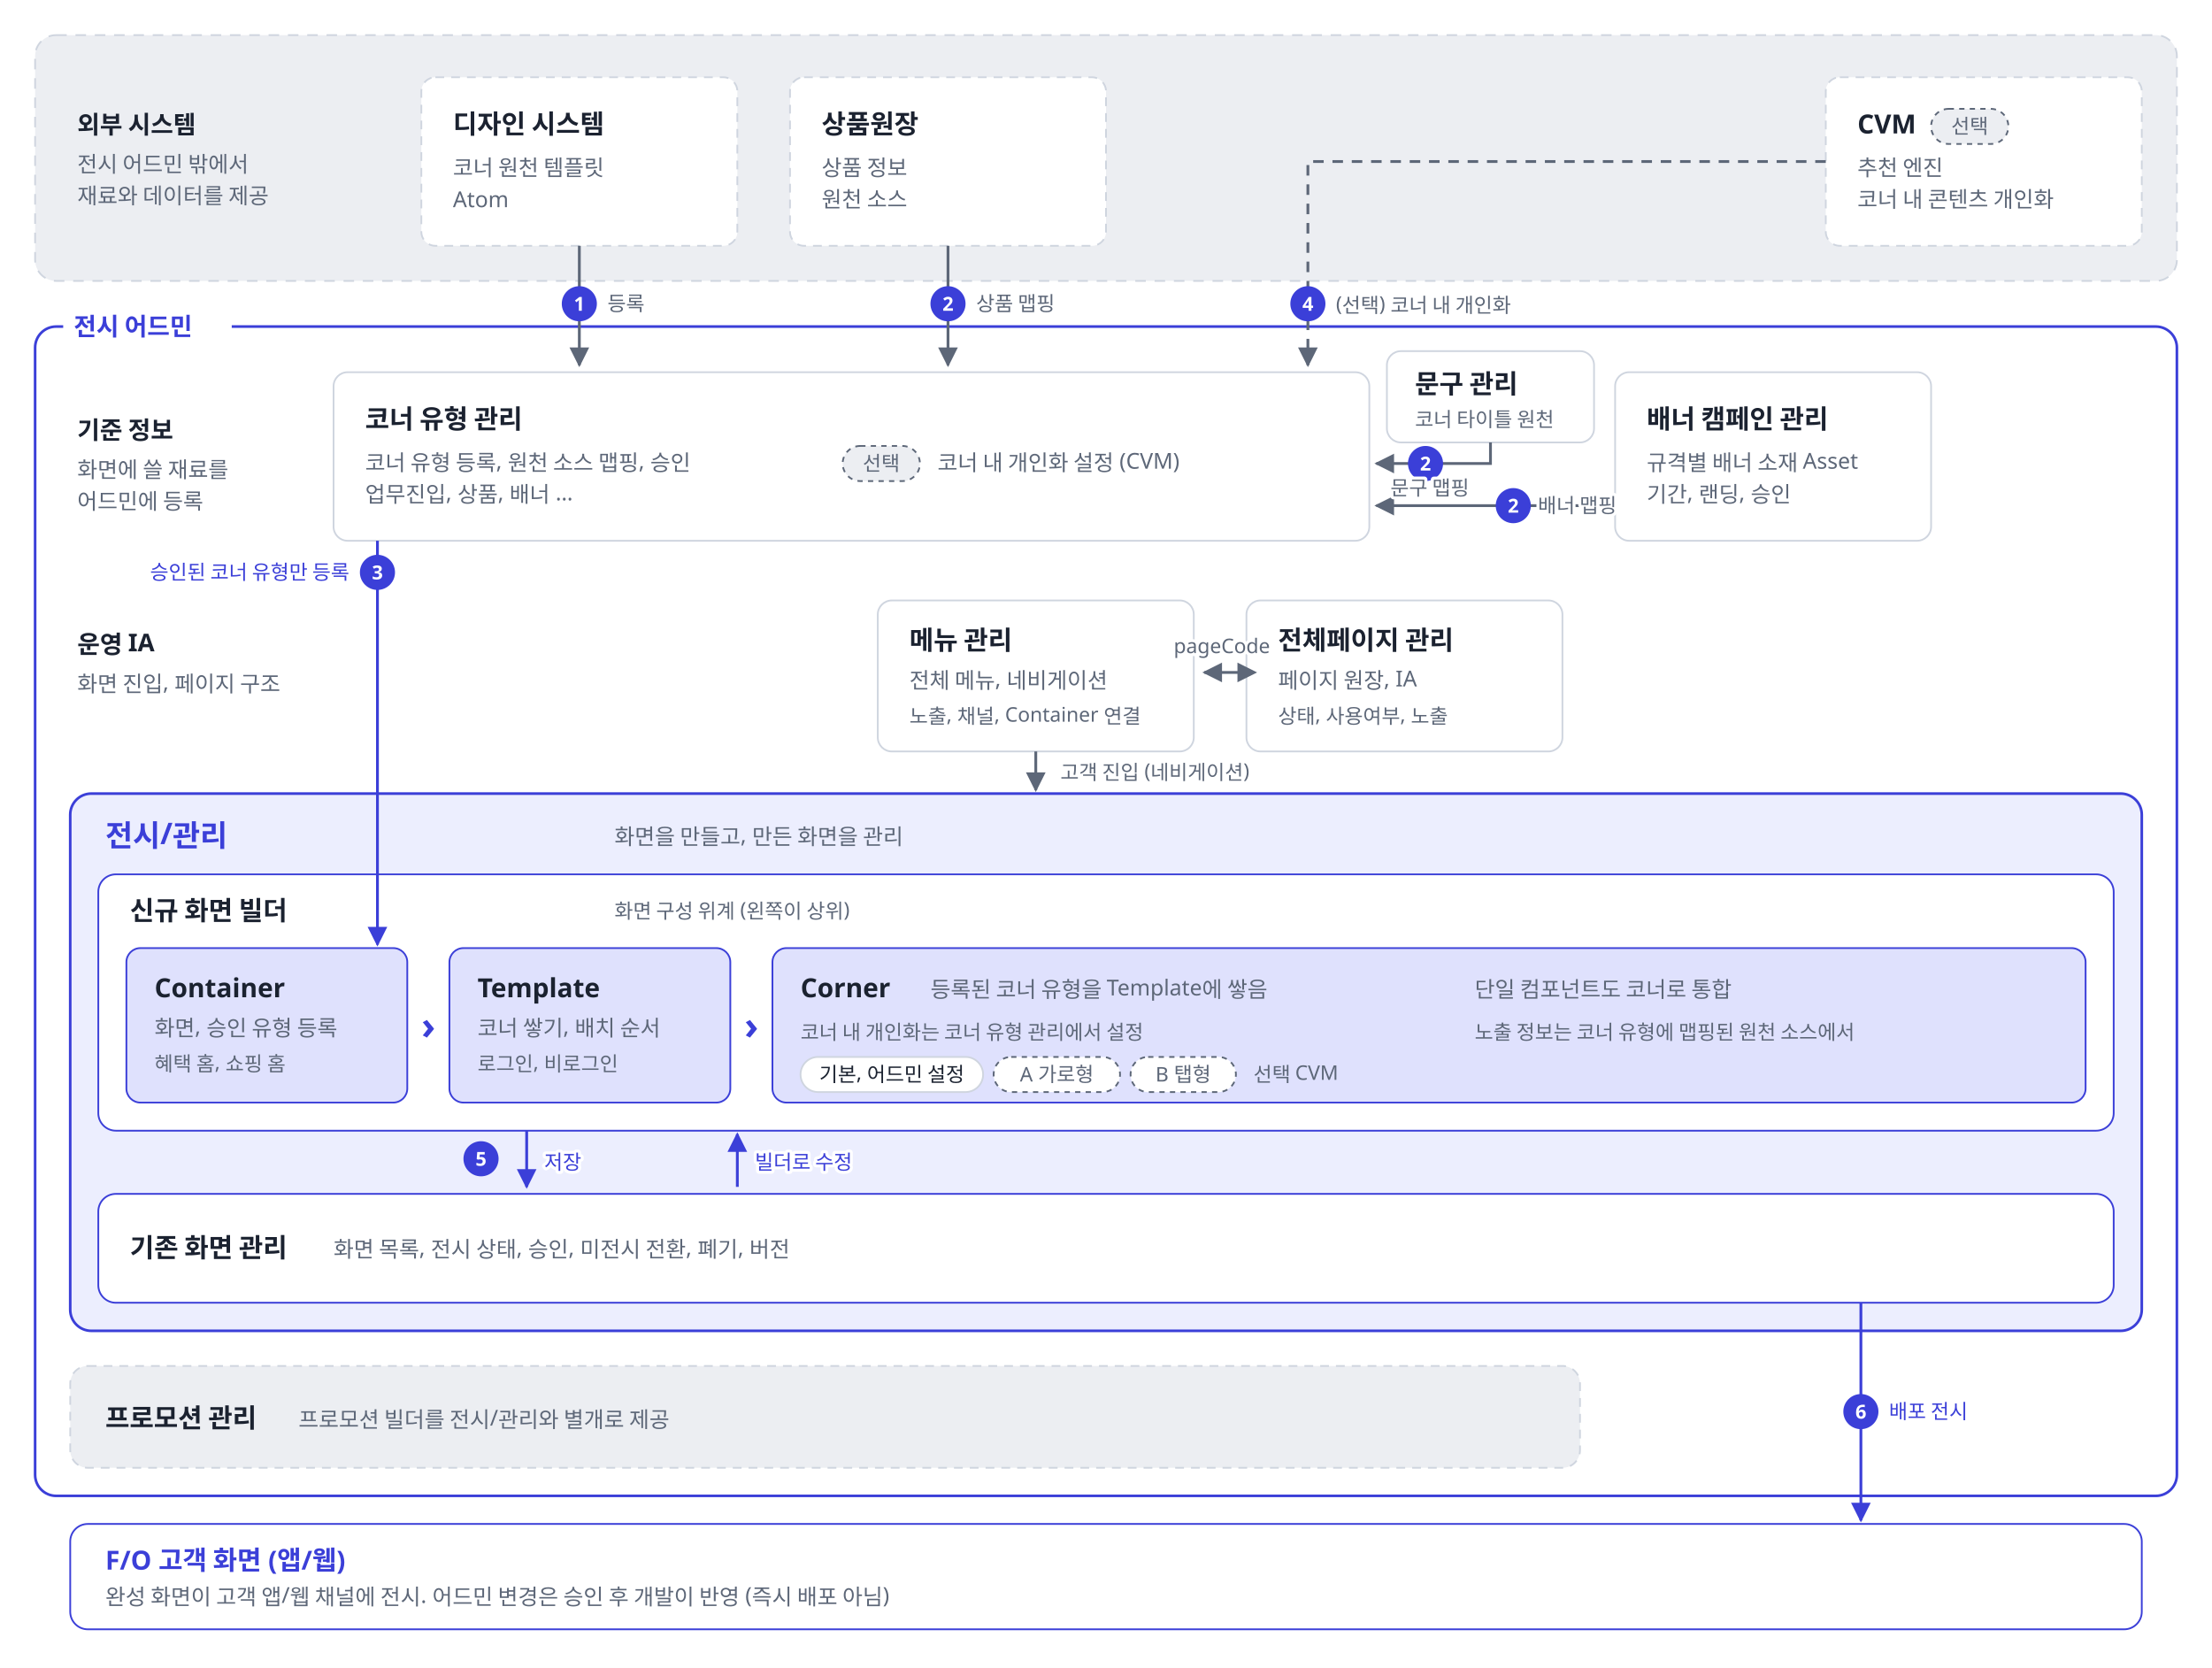
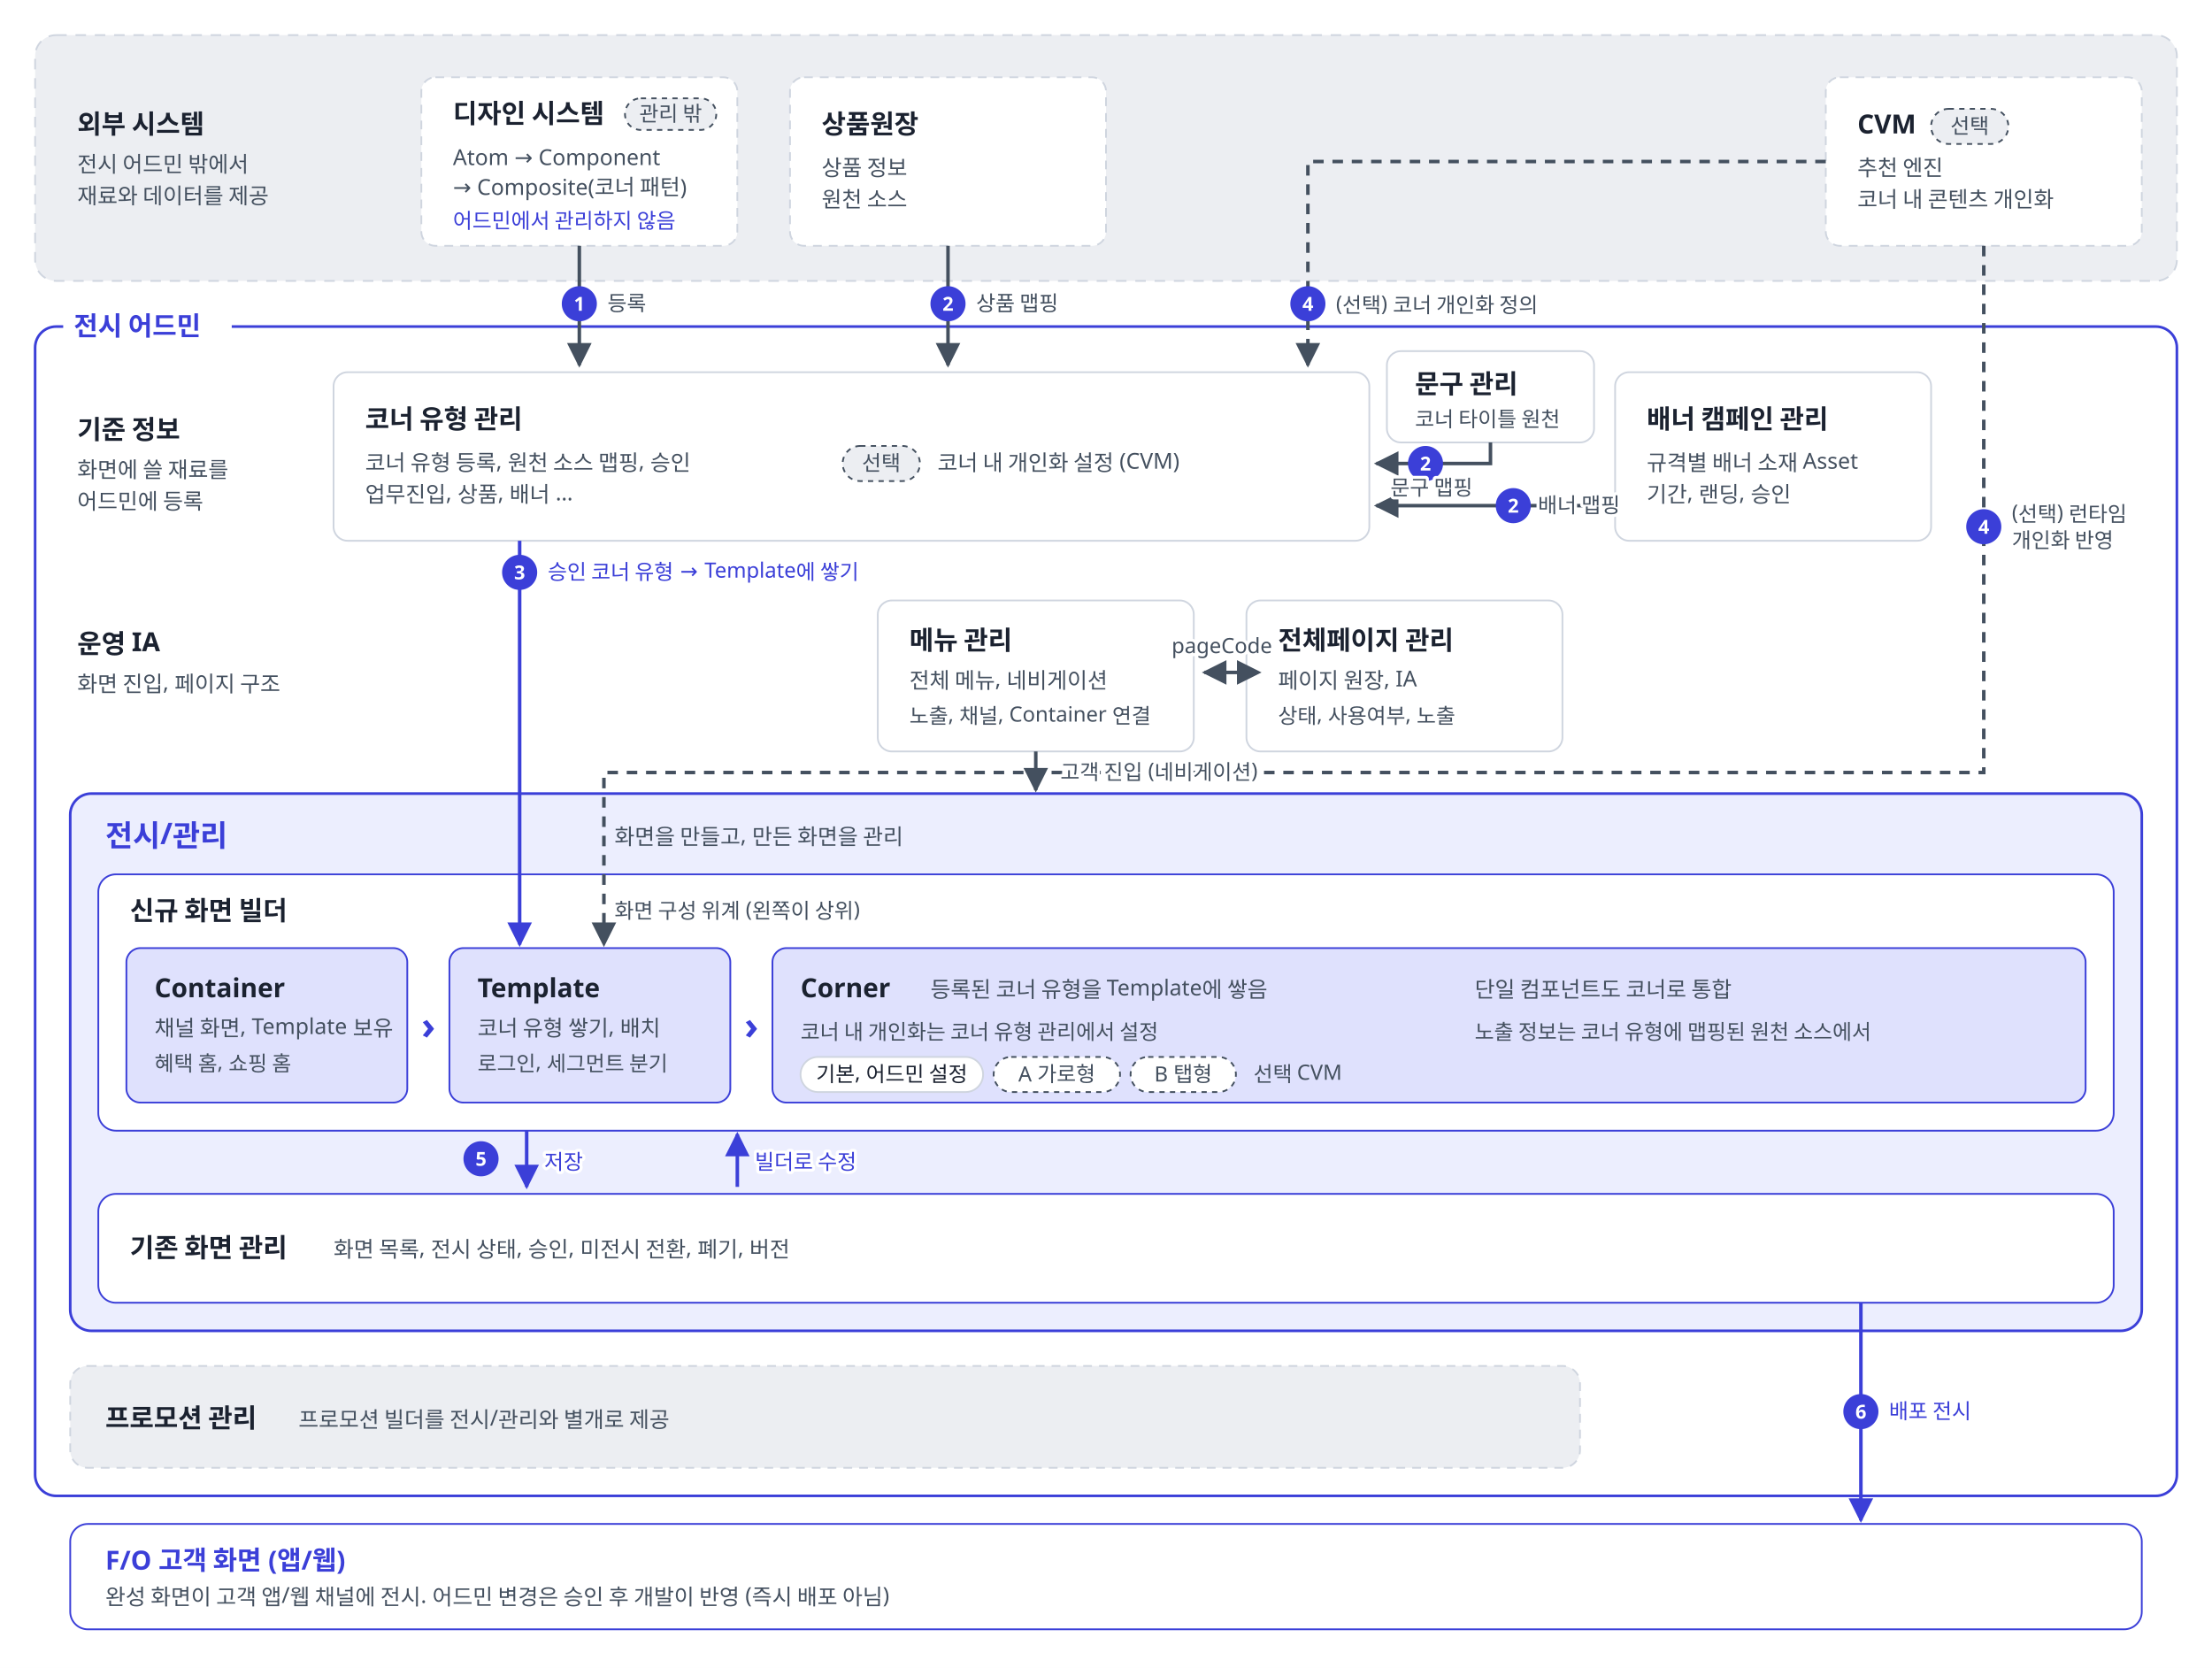
<svg xmlns="http://www.w3.org/2000/svg" viewBox="0 0 1260 950">
  <style>
  text{font-family:"Pretendard Variable",Pretendard,"Apple SD Gothic Neo","Malgun Gothic",sans-serif}
-   .tx{fill:#1b2230}.tm{fill:#5d6778}.ta{fill:#3b3fd8}
-   .t1{font-size:17px;font-weight:700}.t2{font-size:15px;font-weight:700}.t3{font-size:12.5px}.t4{font-size:11.5px}.tier{font-size:14px;font-weight:700}
+   .tx{fill:#1b2230}.tm{fill:#44505f}.ta{fill:#3b3fd8}
+   .t1{font-size:17px;font-weight:700}.t2{font-size:15px;font-weight:700}.t3{font-size:12.5px}.t4{font-size:12px}.tier{font-size:15px;font-weight:800}
  .flbl{paint-order:stroke;stroke:#ffffff;stroke-width:3.5;stroke-linejoin:round}
  .z-ext{fill:#eceef2;stroke:#cfd5df;stroke-dasharray:6 5}
  .z-adm{fill:none;stroke:#3b3fd8;stroke-width:1.5}
  .bx-ext{fill:#ffffff;stroke:#cfd5df;stroke-dasharray:5 4}
  .bx{fill:#ffffff;stroke:#cfd5df}
  .bx-main{fill:#eceefe;stroke:#3b3fd8;stroke-width:1.5}
  .bx-build{fill:#ffffff;stroke:#3b3fd8}
  .bx-lv{fill:#dfe1fd;stroke:#3b3fd8}
  .bx-sub{fill:#eceef2;stroke:#cfd5df;stroke-dasharray:5 4}
-   .ar{fill:none;stroke:#5d6778;stroke-width:1.6}
-   .ar-a{fill:none;stroke:#3b3fd8;stroke-width:1.6}
-   .ar-opt{fill:none;stroke:#5d6778;stroke-width:1.6;stroke-dasharray:6 5}
-   .chip-opt{fill:#ffffff;stroke:#5d6778;stroke-dasharray:3 3}
-   .opt-tag{fill:#eceef2;stroke:#5d6778;stroke-dasharray:3 3}
+   .ar{fill:none;stroke:#44505f;stroke-width:2}
+   .ar-a{fill:none;stroke:#3b3fd8;stroke-width:2}
+   .ar-opt{fill:none;stroke:#44505f;stroke-width:2;stroke-dasharray:6 5}
+   .chip-opt{fill:#ffffff;stroke:#44505f;stroke-dasharray:3 3}
+   .opt-tag{fill:#eceef2;stroke:#44505f;stroke-dasharray:3 3}
  .num{fill:#3b3fd8}.numt{fill:#ffffff;font-size:11px;font-weight:600}
  .sep{fill:#3b3fd8;font-size:22px;font-weight:700}
  .lbl-bg{fill:#ffffff}
</style>
  <rect x="0" y="0" width="1260" height="950" fill="#ffffff" />
  <defs>
    <marker id="m" viewBox="0 0 10 10" refX="9" refY="5" markerWidth="7" markerHeight="7" orient="auto">
-       <path d="M0 0L10 5L0 10z" fill="#5d6778" />
+       <path d="M0 0L10 5L0 10z" fill="#44505f" />
    </marker>
    <marker id="ma" viewBox="0 0 10 10" refX="9" refY="5" markerWidth="7" markerHeight="7" orient="auto">
      <path d="M0 0L10 5L0 10z" fill="#3b3fd8" />
    </marker>
    <marker id="ms" viewBox="0 0 10 10" refX="1" refY="5" markerWidth="7" markerHeight="7" orient="auto-start-reverse">
-       <path d="M0 0L10 5L0 10z" fill="#5d6778" />
+       <path d="M0 0L10 5L0 10z" fill="#44505f" />
    </marker>
  </defs>
  <rect class="z-ext" x="20" y="20" width="1220" height="140" rx="12" />
  <text class="tx tier" x="44" y="76">외부 시스템</text>
  <text class="tm t3" x="44" y="98">전시 어드민 밖에서</text>
  <text class="tm t3" x="44" y="116">재료와 데이터를 제공</text>
  <rect class="bx-ext" x="240" y="44" width="180" height="96" rx="8" />
-   <text class="tx t2" x="258" y="76">디자인 시스템</text>
-   <text class="tm t3" x="258" y="100">코너 원천 템플릿</text>
-   <text class="tm t3" x="258" y="118">Atom</text>
+   <text class="tx t2" x="258" y="70">디자인 시스템</text>
+   <rect class="opt-tag" x="356" y="56" width="52" height="18" rx="9" />
+   <text class="tm t4" x="382" y="69" text-anchor="middle">관리 밖</text>
+   <text class="tm t3" x="258" y="94">Atom → Component</text>
+   <text class="tm t3" x="258" y="111">→ Composite(코너 패턴)</text>
+   <text class="ta t4" x="258" y="130">어드민에서 관리하지 않음</text>
  <rect class="bx-ext" x="450" y="44" width="180" height="96" rx="8" />
  <text class="tx t2" x="468" y="76">상품원장</text>
  <text class="tm t3" x="468" y="100">상품 정보</text>
  <text class="tm t3" x="468" y="118">원천 소스</text>
  <rect class="bx-ext" x="1040" y="44" width="180" height="96" rx="8" />
  <text class="tx t2" x="1058" y="76">CVM</text>
  <rect class="opt-tag" x="1100" y="62" width="44" height="20" rx="10" />
  <text class="tm t4" x="1122" y="76" text-anchor="middle">선택</text>
  <text class="tm t3" x="1058" y="100">추천 엔진</text>
  <text class="tm t3" x="1058" y="118">코너 내 콘텐츠 개인화</text>
  <rect class="z-adm" x="20" y="186" width="1220" height="666" rx="12" />
  <rect class="lbl-bg" x="36" y="176" width="96" height="20" />
  <text class="ta tier" x="42" y="191">전시 어드민</text>
  <text class="tx tier" x="44" y="250">기준 정보</text>
  <text class="tm t3" x="44" y="272">화면에 쓸 재료를</text>
  <text class="tm t3" x="44" y="290">어드민에 등록</text>
  <rect class="bx" x="190" y="212" width="590" height="96" rx="8" />
  <text class="tx t2" x="208" y="244">코너 유형 관리</text>
  <text class="tm t3" x="208" y="268">코너 유형 등록, 원천 소스 맵핑, 승인</text>
  <text class="tm t3" x="208" y="286">업무진입, 상품, 배너 …</text>
  <rect class="opt-tag" x="480" y="254" width="44" height="20" rx="10" />
  <text class="tm t4" x="502" y="268" text-anchor="middle">선택</text>
  <text class="tm t3" x="534" y="268">코너 내 개인화 설정 (CVM)</text>
  <rect class="bx" x="790" y="200" width="118" height="52" rx="8" />
  <text class="tx t2" x="806" y="224">문구 관리</text>
  <text class="tm t4" x="806" y="243">코너 타이틀 원천</text>
  <rect class="bx" x="920" y="212" width="180" height="96" rx="8" />
  <text class="tx t2" x="938" y="244">배너 캠페인 관리</text>
  <text class="tm t3" x="938" y="268">규격별 배너 소재 Asset</text>
  <text class="tm t3" x="938" y="286">기간, 랜딩, 승인</text>
  <text class="tx tier" x="44" y="372">운영 IA</text>
  <text class="tm t3" x="44" y="394">화면 진입, 페이지 구조</text>
  <rect class="bx" x="500" y="342" width="180" height="86" rx="8" />
  <text class="tx t2" x="518" y="370">메뉴 관리</text>
  <text class="tm t3" x="518" y="392">전체 메뉴, 네비게이션</text>
  <text class="tm t4" x="518" y="412">노출, 채널, Container 연결</text>
  <rect class="bx" x="710" y="342" width="180" height="86" rx="8" />
  <text class="tx t2" x="728" y="370">전체페이지 관리</text>
  <text class="tm t3" x="728" y="392">페이지 원장, IA</text>
  <text class="tm t4" x="728" y="412">상태, 사용여부, 노출</text>
  <path class="ar" d="M706 383H686" marker-end="url(#m)" marker-start="url(#ms)" />
  <text class="tm t4 flbl" x="696" y="372" text-anchor="middle">pageCode</text>
  <rect class="bx-main" x="40" y="452" width="1180" height="306" rx="12" />
  <text class="ta t1" x="60" y="482">전시/관리</text>
  <text class="tm t3" x="350" y="481">화면을 만들고, 만든 화면을 관리</text>
  <rect class="bx-build" x="56" y="498" width="1148" height="146" rx="10" />
  <text class="tx t2" x="74" y="524">신규 화면 빌더</text>
  <text class="tm t4" x="350" y="523">화면 구성 위계 (왼쪽이 상위)</text>
  <rect class="bx-lv" x="72" y="540" width="160" height="88" rx="8" />
  <text class="tx t2" x="88" y="568">Container</text>
-   <text class="tm t3" x="88" y="590">화면, 승인 유형 등록</text>
+   <text class="tm t3" x="88" y="590">채널 화면, Template 보유</text>
  <text class="tm t4" x="88" y="610">혜택 홈, 쇼핑 홈</text>
  <text class="sep" x="244" y="592" text-anchor="middle">›</text>
  <rect class="bx-lv" x="256" y="540" width="160" height="88" rx="8" />
  <text class="tx t2" x="272" y="568">Template</text>
-   <text class="tm t3" x="272" y="590">코너 쌓기, 배치 순서</text>
-   <text class="tm t4" x="272" y="610">로그인, 비로그인</text>
+   <text class="tm t3" x="272" y="590">코너 유형 쌓기, 배치</text>
+   <text class="tm t4" x="272" y="610">로그인, 세그먼트 분기</text>
  <text class="sep" x="428" y="592" text-anchor="middle">›</text>
  <rect class="bx-lv" x="440" y="540" width="748" height="88" rx="8" />
  <text class="tx t2" x="456" y="568">Corner</text>
  <text class="tm t3" x="530" y="568">등록된 코너 유형을 Template에 쌓음</text>
  <text class="tm t4" x="456" y="592">코너 내 개인화는 코너 유형 관리에서 설정</text>
  <rect class="bx" x="456" y="602" width="104" height="20" rx="10" />
  <text class="tx t4" x="508" y="616" text-anchor="middle">기본, 어드민 설정</text>
  <rect class="chip-opt" x="566" y="602" width="72" height="20" rx="10" />
  <text class="tm t4" x="602" y="616" text-anchor="middle">A 가로형</text>
  <rect class="chip-opt" x="644" y="602" width="60" height="20" rx="10" />
  <text class="tm t4" x="674" y="616" text-anchor="middle">B 탭형</text>
  <text class="tm t4" x="714" y="616">선택 CVM</text>
  <text class="tm t3" x="840" y="568">단일 컴포넌트도 코너로 통합</text>
  <text class="tm t4" x="840" y="592">노출 정보는 코너 유형에 맵핑된 원천 소스에서</text>
  <path class="ar-a" d="M300 644V676" marker-end="url(#ma)" />
  <text class="ta t4 flbl" x="310" y="666">저장</text>
  <path class="ar-a" d="M420 676V646" marker-end="url(#ma)" />
  <text class="ta t4 flbl" x="430" y="666">빌더로 수정</text>
  <circle class="num" cx="274" cy="660" r="10" />
  <text class="numt" x="274" y="664" text-anchor="middle">5</text>
  <rect class="bx-build" x="56" y="680" width="1148" height="62" rx="10" />
  <text class="tx t2" x="74" y="716">기존 화면 관리</text>
  <text class="tm t3" x="190" y="716">화면 목록, 전시 상태, 승인, 미전시 전환, 폐기, 버전</text>
  <rect class="bx-sub" x="40" y="778" width="860" height="58" rx="10" />
  <text class="tx t2" x="60" y="813">프로모션 관리</text>
  <text class="tm t3" x="170" y="813">프로모션 빌더를 전시/관리와 별개로 제공</text>
  <path class="ar-a" d="M1060 742V866" marker-end="url(#ma)" />
  <circle class="num" cx="1060" cy="804" r="10" />
  <text class="numt" x="1060" y="808" text-anchor="middle">6</text>
  <text class="ta t4 flbl" x="1076" y="808">배포 전시</text>
  <rect class="bx-build" x="40" y="868" width="1180" height="60" rx="10" />
  <text class="ta t2" x="60" y="894">F/O 고객 화면 (앱/웹)</text>
  <text class="tm t3" x="60" y="914">완성 화면이 고객 앱/웹 채널에 전시. 어드민 변경은 승인 후 개발이 반영 (즉시 배포 아님)</text>
  <path class="ar" d="M330 140V208" marker-end="url(#m)" />
  <circle class="num" cx="330" cy="173" r="10" />
  <text class="numt" x="330" y="177" text-anchor="middle">1</text>
  <text class="tm t4 flbl" x="346" y="177">등록</text>
  <path class="ar" d="M540 140V208" marker-end="url(#m)" />
  <circle class="num" cx="540" cy="173" r="10" />
  <text class="numt" x="540" y="177" text-anchor="middle">2</text>
  <text class="tm t4 flbl" x="556" y="177">상품 맵핑</text>
  <path class="ar" d="M920 288H784" marker-end="url(#m)" />
  <circle class="num" cx="862" cy="288" r="10" />
  <text class="numt" x="862" y="292" text-anchor="middle">2</text>
  <text class="tm t4 flbl" x="876" y="292">배너 맵핑</text>
  <path class="ar" d="M849 252V264H784" marker-end="url(#m)" />
  <circle class="num" cx="812" cy="264" r="10" />
  <text class="numt" x="812" y="268" text-anchor="middle">2</text>
  <text class="tm t4 flbl" x="792" y="282">문구 맵핑</text>
-   <path class="ar-a" d="M215 308V538" marker-end="url(#ma)" />
-   <circle class="num" cx="215" cy="326" r="10" />
-   <text class="numt" x="215" y="330" text-anchor="middle">3</text>
-   <text class="ta t4 flbl" x="199" y="330" text-anchor="end">승인된 코너 유형만 등록</text>
+   <path class="ar-a" d="M296 308V538" marker-end="url(#ma)" />
+   <circle class="num" cx="296" cy="326" r="10" />
+   <text class="numt" x="296" y="330" text-anchor="middle">3</text>
+   <text class="ta t4 flbl" x="312" y="330">승인 코너 유형 → Template에 쌓기</text>
  <path class="ar-opt" d="M1040 92H745V208" marker-end="url(#m)" />
  <circle class="num" cx="745" cy="173" r="10" />
  <text class="numt" x="745" y="177" text-anchor="middle">4</text>
-   <text class="tm t4 flbl" x="761" y="177">(선택) 코너 내 개인화</text>
+   <text class="tm t4 flbl" x="761" y="177">(선택) 코너 개인화 정의</text>
+   <path class="ar-opt" d="M1130 140V440H344V538" marker-end="url(#m)" />
+   <circle class="num" cx="1130" cy="300" r="10" />
+   <text class="numt" x="1130" y="304" text-anchor="middle">4</text>
+   <text class="tm t4 flbl" x="1146" y="296">(선택) 런타임</text>
+   <text class="tm t4 flbl" x="1146" y="312">개인화 반영</text>
  <path class="ar" d="M590 428V450" marker-end="url(#m)" />
  <text class="tm t4 flbl" x="604" y="444">고객 진입 (네비게이션)</text>
</svg>
